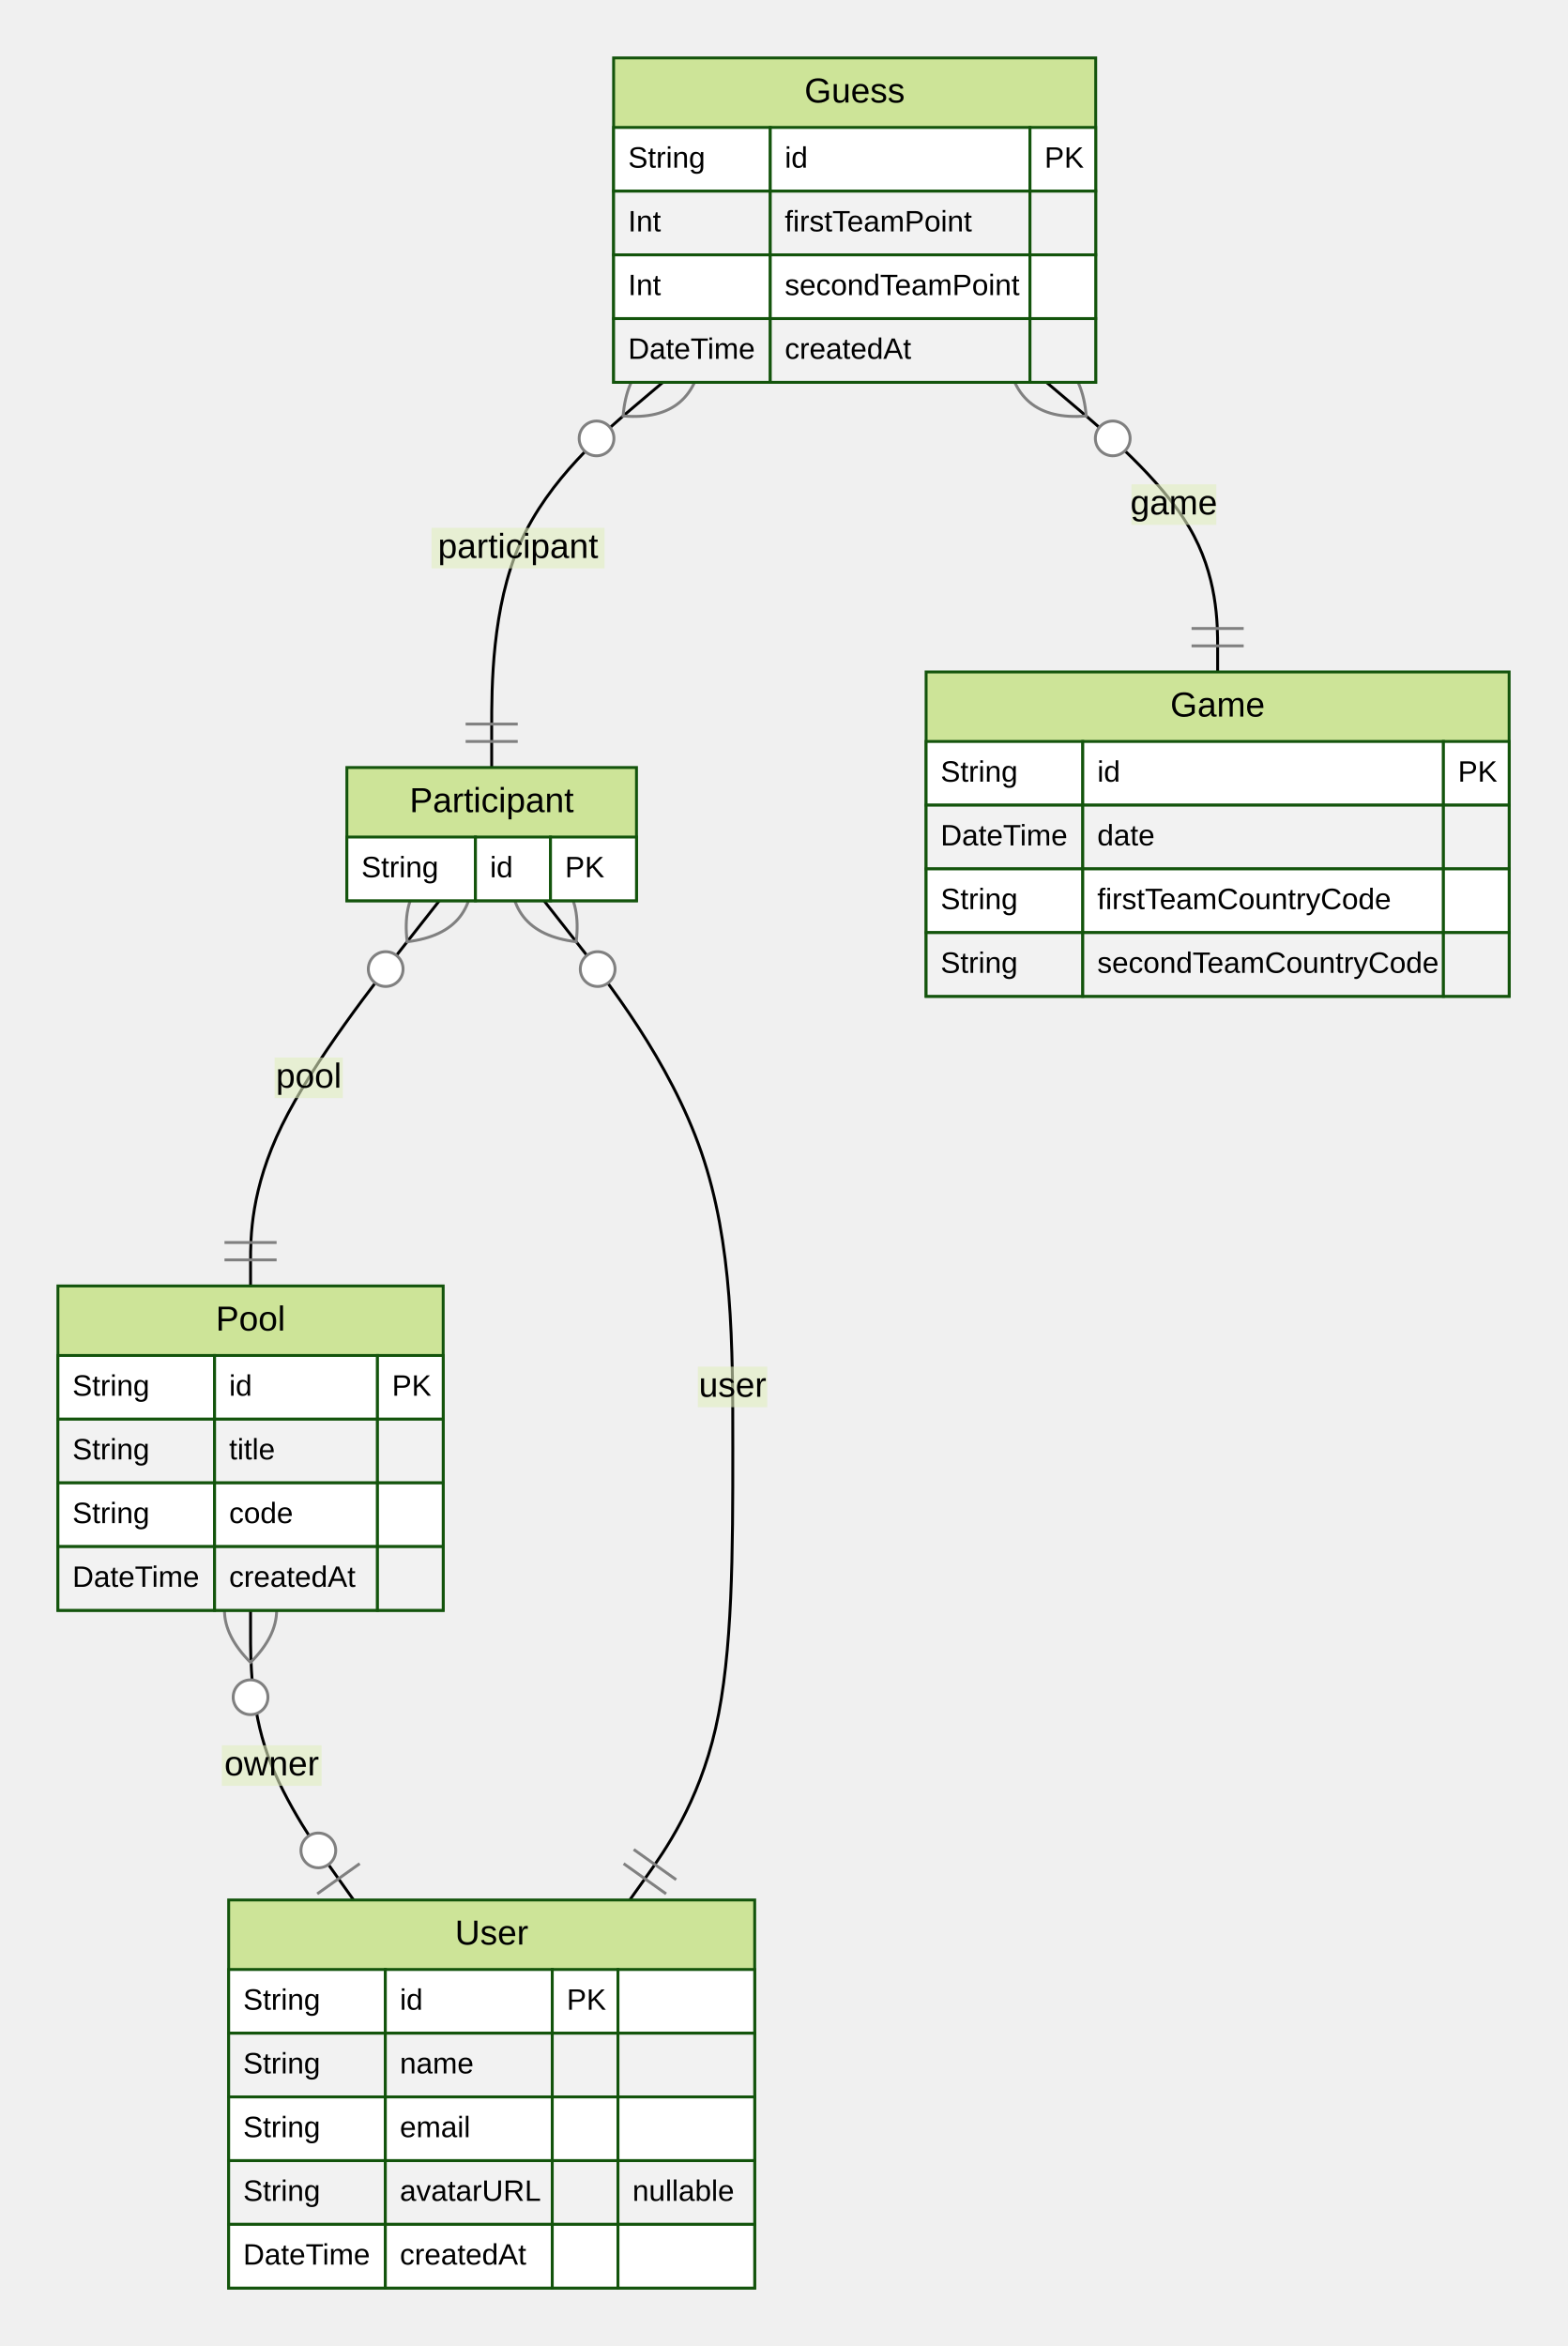
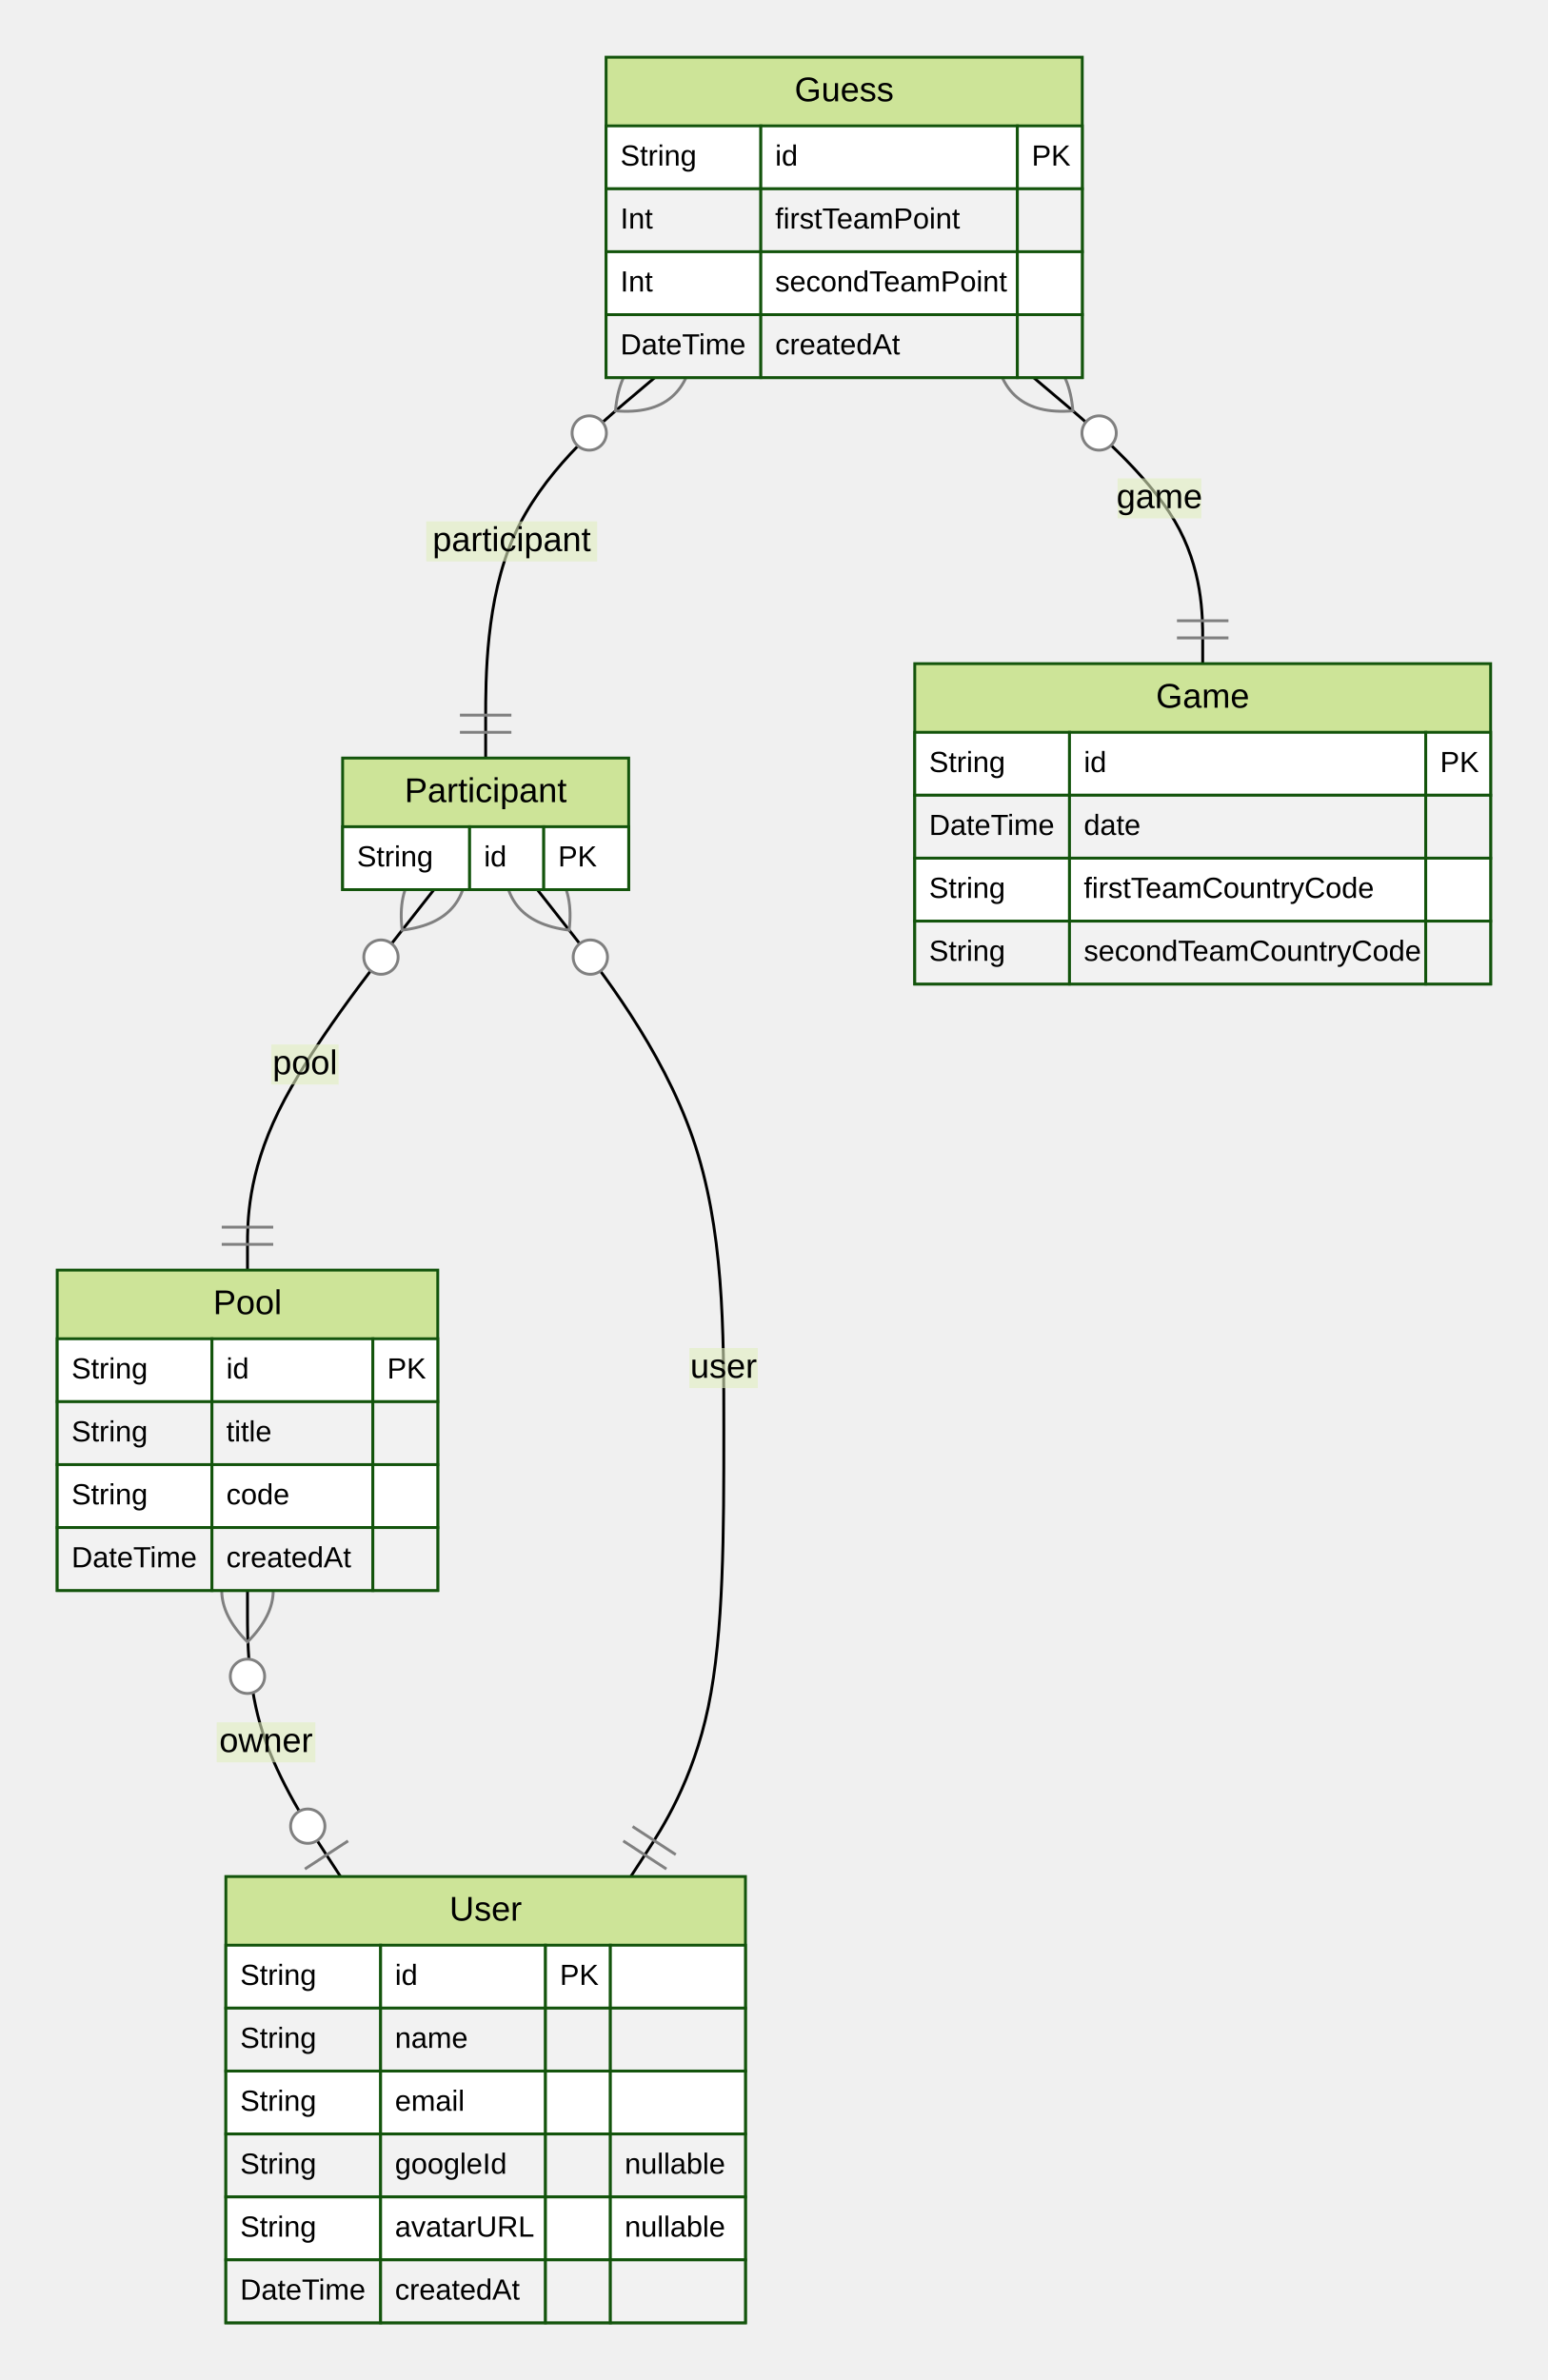
- <svg xmlns="http://www.w3.org/2000/svg" aria-labelledby="chart-title-mermaid-0 chart-desc-mermaid-0" role="img" viewBox="0 0 541.082 810" style="max-width: 541.082px; background-color: white;" width="100%" id="mermaid-0">
+ <svg xmlns="http://www.w3.org/2000/svg" aria-labelledby="chart-title-mermaid-0 chart-desc-mermaid-0" role="img" viewBox="0 0 541.082 832" style="max-width: 541.082px; background-color: white;" width="100%" id="mermaid-0">
  <style>#mermaid-0 {font-family:"trebuchet ms",verdana,arial,sans-serif;font-size:16px;fill:#000000;}#mermaid-0 .error-icon{fill:#552222;}#mermaid-0 .error-text{fill:#552222;stroke:#552222;}#mermaid-0 .edge-thickness-normal{stroke-width:2px;}#mermaid-0 .edge-thickness-thick{stroke-width:3.5px;}#mermaid-0 .edge-pattern-solid{stroke-dasharray:0;}#mermaid-0 .edge-pattern-dashed{stroke-dasharray:3;}#mermaid-0 .edge-pattern-dotted{stroke-dasharray:2;}#mermaid-0 .marker{fill:#000000;stroke:#000000;}#mermaid-0 .marker.cross{stroke:#000000;}#mermaid-0 svg{font-family:"trebuchet ms",verdana,arial,sans-serif;font-size:16px;}#mermaid-0 .entityBox{fill:#cde498;stroke:#13540c;}#mermaid-0 .attributeBoxOdd{fill:#ffffff;stroke:#13540c;}#mermaid-0 .attributeBoxEven{fill:#f2f2f2;stroke:#13540c;}#mermaid-0 .relationshipLabelBox{fill:hsl(78.158, 58.462%, 84.51%);opacity:0.7;background-color:hsl(78.158, 58.462%, 84.51%);}#mermaid-0 .relationshipLabelBox rect{opacity:0.5;}#mermaid-0 .relationshipLine{stroke:#000000;}#mermaid-0 :root{--mermaid-font-family:"trebuchet ms",verdana,arial,sans-serif;}</style>
  <g />
  <defs>
    <marker orient="auto" markerHeight="18" markerWidth="18" refY="9" refX="0" id="ONLY_ONE_START">
      <path d="M9,0 L9,18 M15,0 L15,18" fill="none" stroke="gray" />
    </marker>
  </defs>
  <defs>
    <marker orient="auto" markerHeight="18" markerWidth="18" refY="9" refX="18" id="ONLY_ONE_END">
      <path d="M3,0 L3,18 M9,0 L9,18" fill="none" stroke="gray" />
    </marker>
  </defs>
  <defs>
    <marker orient="auto" markerHeight="18" markerWidth="30" refY="9" refX="0" id="ZERO_OR_ONE_START">
      <circle r="6" cy="9" cx="21" fill="white" stroke="gray" />
      <path d="M9,0 L9,18" fill="none" stroke="gray" />
    </marker>
  </defs>
  <defs>
    <marker orient="auto" markerHeight="18" markerWidth="30" refY="9" refX="30" id="ZERO_OR_ONE_END">
      <circle r="6" cy="9" cx="9" fill="white" stroke="gray" />
      <path d="M21,0 L21,18" fill="none" stroke="gray" />
    </marker>
  </defs>
  <defs>
    <marker orient="auto" markerHeight="36" markerWidth="45" refY="18" refX="18" id="ONE_OR_MORE_START">
      <path d="M0,18 Q 18,0 36,18 Q 18,36 0,18 M42,9 L42,27" fill="none" stroke="gray" />
    </marker>
  </defs>
  <defs>
    <marker orient="auto" markerHeight="36" markerWidth="45" refY="18" refX="27" id="ONE_OR_MORE_END">
      <path d="M3,9 L3,27 M9,18 Q27,0 45,18 Q27,36 9,18" fill="none" stroke="gray" />
    </marker>
  </defs>
  <defs>
    <marker orient="auto" markerHeight="36" markerWidth="57" refY="18" refX="18" id="ZERO_OR_MORE_START">
      <circle r="6" cy="18" cx="48" fill="white" stroke="gray" />
      <path d="M0,18 Q18,0 36,18 Q18,36 0,18" fill="none" stroke="gray" />
    </marker>
  </defs>
  <defs>
    <marker orient="auto" markerHeight="36" markerWidth="57" refY="18" refX="39" id="ZERO_OR_MORE_END">
      <circle r="6" cy="18" cx="9" fill="white" stroke="gray" />
      <path d="M21,18 Q39,0 57,18 Q39,36 21,18" fill="none" stroke="gray" />
    </marker>
  </defs>
-   <path marker-start="url(#ZERO_OR_MORE_START)" marker-end="url(#ZERO_OR_ONE_END)" fill="none" stroke="gray" d="M86.513,556L86.513,564.333C86.513,572.667,86.513,589.333,92.443,606C98.373,622.667,110.233,639.333,116.163,647.667L122.093,656" class="er relationshipLine" />
-   <path marker-start="url(#ZERO_OR_MORE_START)" marker-end="url(#ONLY_ONE_END)" fill="none" stroke="gray" d="M187.835,311L198.7,324.833C209.565,338.667,231.296,366.333,242.161,397.833C253.026,429.333,253.026,464.667,253.026,500C253.026,535.333,253.026,570.667,247.096,596.667C241.167,622.667,229.307,639.333,223.377,647.667L217.447,656" class="er relationshipLine" />
+   <path marker-start="url(#ZERO_OR_MORE_START)" marker-end="url(#ZERO_OR_ONE_END)" fill="none" stroke="gray" d="M86.513,556L86.513,564.333C86.513,572.667,86.513,589.333,91.934,606C97.354,622.667,108.195,639.333,113.615,647.667L119.035,656" class="er relationshipLine" />
+   <path marker-start="url(#ZERO_OR_MORE_START)" marker-end="url(#ONLY_ONE_END)" fill="none" stroke="gray" d="M187.835,311L198.7,324.833C209.565,338.667,231.296,366.333,242.161,397.833C253.026,429.333,253.026,464.667,253.026,500C253.026,535.333,253.026,570.667,247.606,596.667C242.186,622.667,231.345,639.333,225.925,647.667L220.504,656" class="er relationshipLine" />
  <path marker-start="url(#ZERO_OR_MORE_START)" marker-end="url(#ONLY_ONE_END)" fill="none" stroke="gray" d="M151.705,311L140.839,324.833C129.974,338.667,108.244,366.333,97.378,388.5C86.513,410.667,86.513,427.333,86.513,435.667L86.513,444" class="er relationshipLine" />
  <path marker-start="url(#ZERO_OR_MORE_START)" marker-end="url(#ONLY_ONE_END)" fill="none" stroke="gray" d="M361.309,132L371.162,140.333C381.015,148.667,400.72,165.333,410.573,182C420.426,198.667,420.426,215.333,420.426,223.667L420.426,232" class="er relationshipLine" />
  <path marker-start="url(#ZERO_OR_MORE_START)" marker-end="url(#ONLY_ONE_END)" fill="none" stroke="gray" d="M228.887,132L219.034,140.333C209.181,148.667,189.476,165.333,179.623,187.5C169.77,209.667,169.77,237.333,169.77,251.167L169.77,265" class="er relationshipLine" />
  <g transform="translate(20,444 )" id="Pool">
    <rect height="112" width="133.026" y="0" x="0" stroke="gray" fill-opacity="100%" fill="honeydew" class="er entityBox" />
    <text transform="translate(66.51321,12)" style="font-family: &quot;trebuchet ms&quot;, verdana, arial, sans-serif;; font-size: 12px" text-anchor="middle" dominant-baseline="middle" y="0" x="0" id="entity-Pool" class="er entityLabel">Pool</text>
    <rect height="22" width="54.096" y="24" x="0" stroke="gray" fill-opacity="100%" fill="honeydew" class="er attributeBoxOdd" />
    <text transform="translate(5,35)" style="font-family: &quot;trebuchet ms&quot;, verdana, arial, sans-serif;; font-size: 10.2px" text-anchor="left" dominant-baseline="middle" y="0" x="0" id="entity-Pool-attr-1-type" class="er entityLabel">String</text>
    <rect height="22" width="56.243" y="24" x="54.096" stroke="gray" fill-opacity="100%" fill="honeydew" class="er attributeBoxOdd" />
    <text transform="translate(59.09555,35)" style="font-family: &quot;trebuchet ms&quot;, verdana, arial, sans-serif;; font-size: 10.2px" text-anchor="left" dominant-baseline="middle" y="0" x="0" id="entity-Pool-attr-1-name" class="er entityLabel">id</text>
    <rect height="22" width="22.688" y="24" x="110.339" stroke="gray" fill-opacity="100%" fill="honeydew" class="er attributeBoxOdd" />
    <text transform="translate(115.3387,35)" style="font-family: &quot;trebuchet ms&quot;, verdana, arial, sans-serif;; font-size: 10.2px" text-anchor="left" dominant-baseline="middle" y="0" x="0" id="entity-Pool-attr-1-key" class="er entityLabel">PK</text>
    <rect height="22" width="54.096" y="46" x="0" stroke="gray" fill-opacity="100%" fill="honeydew" class="er attributeBoxEven" />
    <text transform="translate(5,57)" style="font-family: &quot;trebuchet ms&quot;, verdana, arial, sans-serif;; font-size: 10.2px" text-anchor="left" dominant-baseline="middle" y="0" x="0" id="entity-Pool-attr-2-type" class="er entityLabel">String</text>
    <rect height="22" width="56.243" y="46" x="54.096" stroke="gray" fill-opacity="100%" fill="honeydew" class="er attributeBoxEven" />
    <text transform="translate(59.09555,57)" style="font-family: &quot;trebuchet ms&quot;, verdana, arial, sans-serif;; font-size: 10.2px" text-anchor="left" dominant-baseline="middle" y="0" x="0" id="entity-Pool-attr-2-name" class="er entityLabel">title</text>
    <rect height="22" width="22.688" y="46" x="110.339" stroke="gray" fill-opacity="100%" fill="honeydew" class="er attributeBoxEven" />
    <text transform="translate(115.3387,57)" style="font-family: &quot;trebuchet ms&quot;, verdana, arial, sans-serif;; font-size: 10.2px" text-anchor="left" dominant-baseline="middle" y="0" x="0" id="entity-Pool-attr-2-key" class="er entityLabel" />
    <rect height="22" width="54.096" y="68" x="0" stroke="gray" fill-opacity="100%" fill="honeydew" class="er attributeBoxOdd" />
    <text transform="translate(5,79)" style="font-family: &quot;trebuchet ms&quot;, verdana, arial, sans-serif;; font-size: 10.2px" text-anchor="left" dominant-baseline="middle" y="0" x="0" id="entity-Pool-attr-3-type" class="er entityLabel">String</text>
    <rect height="22" width="56.243" y="68" x="54.096" stroke="gray" fill-opacity="100%" fill="honeydew" class="er attributeBoxOdd" />
    <text transform="translate(59.09555,79)" style="font-family: &quot;trebuchet ms&quot;, verdana, arial, sans-serif;; font-size: 10.2px" text-anchor="left" dominant-baseline="middle" y="0" x="0" id="entity-Pool-attr-3-name" class="er entityLabel">code</text>
    <rect height="22" width="22.688" y="68" x="110.339" stroke="gray" fill-opacity="100%" fill="honeydew" class="er attributeBoxOdd" />
    <text transform="translate(115.3387,79)" style="font-family: &quot;trebuchet ms&quot;, verdana, arial, sans-serif;; font-size: 10.2px" text-anchor="left" dominant-baseline="middle" y="0" x="0" id="entity-Pool-attr-3-key" class="er entityLabel" />
    <rect height="22" width="54.096" y="90" x="0" stroke="gray" fill-opacity="100%" fill="honeydew" class="er attributeBoxEven" />
    <text transform="translate(5,101)" style="font-family: &quot;trebuchet ms&quot;, verdana, arial, sans-serif;; font-size: 10.2px" text-anchor="left" dominant-baseline="middle" y="0" x="0" id="entity-Pool-attr-4-type" class="er entityLabel">DateTime</text>
    <rect height="22" width="56.243" y="90" x="54.096" stroke="gray" fill-opacity="100%" fill="honeydew" class="er attributeBoxEven" />
    <text transform="translate(59.09555,101)" style="font-family: &quot;trebuchet ms&quot;, verdana, arial, sans-serif;; font-size: 10.2px" text-anchor="left" dominant-baseline="middle" y="0" x="0" id="entity-Pool-attr-4-name" class="er entityLabel">createdAt</text>
    <rect height="22" width="22.688" y="90" x="110.339" stroke="gray" fill-opacity="100%" fill="honeydew" class="er attributeBoxEven" />
    <text transform="translate(115.3387,101)" style="font-family: &quot;trebuchet ms&quot;, verdana, arial, sans-serif;; font-size: 10.2px" text-anchor="left" dominant-baseline="middle" y="0" x="0" id="entity-Pool-attr-4-key" class="er entityLabel" />
  </g>
  <g transform="translate(119.7698,265 )" id="Participant">
    <rect height="46" width="100" y="0" x="0" stroke="gray" fill-opacity="100%" fill="honeydew" class="er entityBox" />
    <text transform="translate(50,12)" style="font-family: &quot;trebuchet ms&quot;, verdana, arial, sans-serif;; font-size: 12px" text-anchor="middle" dominant-baseline="middle" y="0" x="0" id="entity-Participant" class="er entityLabel">Participant</text>
    <rect height="22" width="44.399" y="24" x="0" stroke="gray" fill-opacity="100%" fill="honeydew" class="er attributeBoxOdd" />
    <text transform="translate(5,35)" style="font-family: &quot;trebuchet ms&quot;, verdana, arial, sans-serif;; font-size: 10.2px" text-anchor="left" dominant-baseline="middle" y="0" x="0" id="entity-Participant-attr-1-type" class="er entityLabel">String</text>
    <rect height="22" width="25.911" y="24" x="44.399" stroke="gray" fill-opacity="100%" fill="honeydew" class="er attributeBoxOdd" />
    <text transform="translate(49.39862,35)" style="font-family: &quot;trebuchet ms&quot;, verdana, arial, sans-serif;; font-size: 10.2px" text-anchor="left" dominant-baseline="middle" y="0" x="0" id="entity-Participant-attr-1-name" class="er entityLabel">id</text>
    <rect height="22" width="29.69" y="24" x="70.31" stroke="gray" fill-opacity="100%" fill="honeydew" class="er attributeBoxOdd" />
    <text transform="translate(75.30976,35)" style="font-family: &quot;trebuchet ms&quot;, verdana, arial, sans-serif;; font-size: 10.2px" text-anchor="left" dominant-baseline="middle" y="0" x="0" id="entity-Participant-attr-1-key" class="er entityLabel">PK</text>
  </g>
  <g transform="translate(78.95609,656 )" id="User">
-     <rect height="134" width="181.627" y="0" x="0" stroke="gray" fill-opacity="100%" fill="honeydew" class="er entityBox" />
+     <rect height="156" width="181.627" y="0" x="0" stroke="gray" fill-opacity="100%" fill="honeydew" class="er entityBox" />
    <text transform="translate(90.81373,12)" style="font-family: &quot;trebuchet ms&quot;, verdana, arial, sans-serif;; font-size: 12px" text-anchor="middle" dominant-baseline="middle" y="0" x="0" id="entity-User" class="er entityLabel">User</text>
    <rect height="22" width="54.096" y="24" x="0" stroke="gray" fill-opacity="100%" fill="honeydew" class="er attributeBoxOdd" />
    <text transform="translate(5,35)" style="font-family: &quot;trebuchet ms&quot;, verdana, arial, sans-serif;; font-size: 10.2px" text-anchor="left" dominant-baseline="middle" y="0" x="0" id="entity-User-attr-1-type" class="er entityLabel">String</text>
    <rect height="22" width="57.632" y="24" x="54.096" stroke="gray" fill-opacity="100%" fill="honeydew" class="er attributeBoxOdd" />
    <text transform="translate(59.09555,35)" style="font-family: &quot;trebuchet ms&quot;, verdana, arial, sans-serif;; font-size: 10.2px" text-anchor="left" dominant-baseline="middle" y="0" x="0" id="entity-User-attr-1-name" class="er entityLabel">id</text>
    <rect height="22" width="22.688" y="24" x="111.727" stroke="gray" fill-opacity="100%" fill="honeydew" class="er attributeBoxOdd" />
    <text transform="translate(116.7272,35)" style="font-family: &quot;trebuchet ms&quot;, verdana, arial, sans-serif;; font-size: 10.2px" text-anchor="left" dominant-baseline="middle" y="0" x="0" id="entity-User-attr-1-key" class="er entityLabel">PK</text>
    <rect height="22" width="47.213" y="24" x="134.415" stroke="gray" fill-opacity="100%" fill="honeydew" class="er attributeBoxOdd" />
    <text transform="translate(139.4149,35)" style="font-family: &quot;trebuchet ms&quot;, verdana, arial, sans-serif;; font-size: 10.2px" text-anchor="left" dominant-baseline="middle" y="0" x="0" id="entity-User-attr-1-comment" class="er entityLabel" />
    <rect height="22" width="54.096" y="46" x="0" stroke="gray" fill-opacity="100%" fill="honeydew" class="er attributeBoxEven" />
    <text transform="translate(5,57)" style="font-family: &quot;trebuchet ms&quot;, verdana, arial, sans-serif;; font-size: 10.2px" text-anchor="left" dominant-baseline="middle" y="0" x="0" id="entity-User-attr-2-type" class="er entityLabel">String</text>
    <rect height="22" width="57.632" y="46" x="54.096" stroke="gray" fill-opacity="100%" fill="honeydew" class="er attributeBoxEven" />
    <text transform="translate(59.09555,57)" style="font-family: &quot;trebuchet ms&quot;, verdana, arial, sans-serif;; font-size: 10.2px" text-anchor="left" dominant-baseline="middle" y="0" x="0" id="entity-User-attr-2-name" class="er entityLabel">name</text>
    <rect height="22" width="22.688" y="46" x="111.727" stroke="gray" fill-opacity="100%" fill="honeydew" class="er attributeBoxEven" />
    <text transform="translate(116.7272,57)" style="font-family: &quot;trebuchet ms&quot;, verdana, arial, sans-serif;; font-size: 10.2px" text-anchor="left" dominant-baseline="middle" y="0" x="0" id="entity-User-attr-2-key" class="er entityLabel" />
    <rect height="22" width="47.213" y="46" x="134.415" stroke="gray" fill-opacity="100%" fill="honeydew" class="er attributeBoxEven" />
    <text transform="translate(139.4149,57)" style="font-family: &quot;trebuchet ms&quot;, verdana, arial, sans-serif;; font-size: 10.2px" text-anchor="left" dominant-baseline="middle" y="0" x="0" id="entity-User-attr-2-comment" class="er entityLabel" />
    <rect height="22" width="54.096" y="68" x="0" stroke="gray" fill-opacity="100%" fill="honeydew" class="er attributeBoxOdd" />
    <text transform="translate(5,79)" style="font-family: &quot;trebuchet ms&quot;, verdana, arial, sans-serif;; font-size: 10.2px" text-anchor="left" dominant-baseline="middle" y="0" x="0" id="entity-User-attr-3-type" class="er entityLabel">String</text>
    <rect height="22" width="57.632" y="68" x="54.096" stroke="gray" fill-opacity="100%" fill="honeydew" class="er attributeBoxOdd" />
    <text transform="translate(59.09555,79)" style="font-family: &quot;trebuchet ms&quot;, verdana, arial, sans-serif;; font-size: 10.2px" text-anchor="left" dominant-baseline="middle" y="0" x="0" id="entity-User-attr-3-name" class="er entityLabel">email</text>
    <rect height="22" width="22.688" y="68" x="111.727" stroke="gray" fill-opacity="100%" fill="honeydew" class="er attributeBoxOdd" />
    <text transform="translate(116.7272,79)" style="font-family: &quot;trebuchet ms&quot;, verdana, arial, sans-serif;; font-size: 10.2px" text-anchor="left" dominant-baseline="middle" y="0" x="0" id="entity-User-attr-3-key" class="er entityLabel" />
    <rect height="22" width="47.213" y="68" x="134.415" stroke="gray" fill-opacity="100%" fill="honeydew" class="er attributeBoxOdd" />
    <text transform="translate(139.4149,79)" style="font-family: &quot;trebuchet ms&quot;, verdana, arial, sans-serif;; font-size: 10.2px" text-anchor="left" dominant-baseline="middle" y="0" x="0" id="entity-User-attr-3-comment" class="er entityLabel" />
    <rect height="22" width="54.096" y="90" x="0" stroke="gray" fill-opacity="100%" fill="honeydew" class="er attributeBoxEven" />
    <text transform="translate(5,101)" style="font-family: &quot;trebuchet ms&quot;, verdana, arial, sans-serif;; font-size: 10.2px" text-anchor="left" dominant-baseline="middle" y="0" x="0" id="entity-User-attr-4-type" class="er entityLabel">String</text>
    <rect height="22" width="57.632" y="90" x="54.096" stroke="gray" fill-opacity="100%" fill="honeydew" class="er attributeBoxEven" />
-     <text transform="translate(59.09555,101)" style="font-family: &quot;trebuchet ms&quot;, verdana, arial, sans-serif;; font-size: 10.2px" text-anchor="left" dominant-baseline="middle" y="0" x="0" id="entity-User-attr-4-name" class="er entityLabel">avatarURL</text>
+     <text transform="translate(59.09555,101)" style="font-family: &quot;trebuchet ms&quot;, verdana, arial, sans-serif;; font-size: 10.2px" text-anchor="left" dominant-baseline="middle" y="0" x="0" id="entity-User-attr-4-name" class="er entityLabel">googleId</text>
    <rect height="22" width="22.688" y="90" x="111.727" stroke="gray" fill-opacity="100%" fill="honeydew" class="er attributeBoxEven" />
    <text transform="translate(116.7272,101)" style="font-family: &quot;trebuchet ms&quot;, verdana, arial, sans-serif;; font-size: 10.2px" text-anchor="left" dominant-baseline="middle" y="0" x="0" id="entity-User-attr-4-key" class="er entityLabel" />
    <rect height="22" width="47.213" y="90" x="134.415" stroke="gray" fill-opacity="100%" fill="honeydew" class="er attributeBoxEven" />
    <text transform="translate(139.4149,101)" style="font-family: &quot;trebuchet ms&quot;, verdana, arial, sans-serif;; font-size: 10.2px" text-anchor="left" dominant-baseline="middle" y="0" x="0" id="entity-User-attr-4-comment" class="er entityLabel">nullable</text>
    <rect height="22" width="54.096" y="112" x="0" stroke="gray" fill-opacity="100%" fill="honeydew" class="er attributeBoxOdd" />
-     <text transform="translate(5,123)" style="font-family: &quot;trebuchet ms&quot;, verdana, arial, sans-serif;; font-size: 10.2px" text-anchor="left" dominant-baseline="middle" y="0" x="0" id="entity-User-attr-5-type" class="er entityLabel">DateTime</text>
+     <text transform="translate(5,123)" style="font-family: &quot;trebuchet ms&quot;, verdana, arial, sans-serif;; font-size: 10.2px" text-anchor="left" dominant-baseline="middle" y="0" x="0" id="entity-User-attr-5-type" class="er entityLabel">String</text>
    <rect height="22" width="57.632" y="112" x="54.096" stroke="gray" fill-opacity="100%" fill="honeydew" class="er attributeBoxOdd" />
-     <text transform="translate(59.09555,123)" style="font-family: &quot;trebuchet ms&quot;, verdana, arial, sans-serif;; font-size: 10.2px" text-anchor="left" dominant-baseline="middle" y="0" x="0" id="entity-User-attr-5-name" class="er entityLabel">createdAt</text>
+     <text transform="translate(59.09555,123)" style="font-family: &quot;trebuchet ms&quot;, verdana, arial, sans-serif;; font-size: 10.2px" text-anchor="left" dominant-baseline="middle" y="0" x="0" id="entity-User-attr-5-name" class="er entityLabel">avatarURL</text>
    <rect height="22" width="22.688" y="112" x="111.727" stroke="gray" fill-opacity="100%" fill="honeydew" class="er attributeBoxOdd" />
    <text transform="translate(116.7272,123)" style="font-family: &quot;trebuchet ms&quot;, verdana, arial, sans-serif;; font-size: 10.2px" text-anchor="left" dominant-baseline="middle" y="0" x="0" id="entity-User-attr-5-key" class="er entityLabel" />
    <rect height="22" width="47.213" y="112" x="134.415" stroke="gray" fill-opacity="100%" fill="honeydew" class="er attributeBoxOdd" />
-     <text transform="translate(139.4149,123)" style="font-family: &quot;trebuchet ms&quot;, verdana, arial, sans-serif;; font-size: 10.2px" text-anchor="left" dominant-baseline="middle" y="0" x="0" id="entity-User-attr-5-comment" class="er entityLabel" />
+     <text transform="translate(139.4149,123)" style="font-family: &quot;trebuchet ms&quot;, verdana, arial, sans-serif;; font-size: 10.2px" text-anchor="left" dominant-baseline="middle" y="0" x="0" id="entity-User-attr-5-comment" class="er entityLabel">nullable</text>
+     <rect height="22" width="54.096" y="134" x="0" stroke="gray" fill-opacity="100%" fill="honeydew" class="er attributeBoxEven" />
+     <text transform="translate(5,145)" style="font-family: &quot;trebuchet ms&quot;, verdana, arial, sans-serif;; font-size: 10.2px" text-anchor="left" dominant-baseline="middle" y="0" x="0" id="entity-User-attr-6-type" class="er entityLabel">DateTime</text>
+     <rect height="22" width="57.632" y="134" x="54.096" stroke="gray" fill-opacity="100%" fill="honeydew" class="er attributeBoxEven" />
+     <text transform="translate(59.09555,145)" style="font-family: &quot;trebuchet ms&quot;, verdana, arial, sans-serif;; font-size: 10.2px" text-anchor="left" dominant-baseline="middle" y="0" x="0" id="entity-User-attr-6-name" class="er entityLabel">createdAt</text>
+     <rect height="22" width="22.688" y="134" x="111.727" stroke="gray" fill-opacity="100%" fill="honeydew" class="er attributeBoxEven" />
+     <text transform="translate(116.7272,145)" style="font-family: &quot;trebuchet ms&quot;, verdana, arial, sans-serif;; font-size: 10.2px" text-anchor="left" dominant-baseline="middle" y="0" x="0" id="entity-User-attr-6-key" class="er entityLabel" />
+     <rect height="22" width="47.213" y="134" x="134.415" stroke="gray" fill-opacity="100%" fill="honeydew" class="er attributeBoxEven" />
+     <text transform="translate(139.4149,145)" style="font-family: &quot;trebuchet ms&quot;, verdana, arial, sans-serif;; font-size: 10.2px" text-anchor="left" dominant-baseline="middle" y="0" x="0" id="entity-User-attr-6-comment" class="er entityLabel" />
  </g>
  <g transform="translate(319.7698,232 )" id="Game">
    <rect height="112" width="201.312" y="0" x="0" stroke="gray" fill-opacity="100%" fill="honeydew" class="er entityBox" />
    <text transform="translate(100.6562,12)" style="font-family: &quot;trebuchet ms&quot;, verdana, arial, sans-serif;; font-size: 12px" text-anchor="middle" dominant-baseline="middle" y="0" x="0" id="entity-Game" class="er entityLabel">Game</text>
    <rect height="22" width="54.096" y="24" x="0" stroke="gray" fill-opacity="100%" fill="honeydew" class="er attributeBoxOdd" />
    <text transform="translate(5,35)" style="font-family: &quot;trebuchet ms&quot;, verdana, arial, sans-serif;; font-size: 10.2px" text-anchor="left" dominant-baseline="middle" y="0" x="0" id="entity-Game-attr-1-type" class="er entityLabel">String</text>
    <rect height="22" width="124.529" y="24" x="54.096" stroke="gray" fill-opacity="100%" fill="honeydew" class="er attributeBoxOdd" />
    <text transform="translate(59.09555,35)" style="font-family: &quot;trebuchet ms&quot;, verdana, arial, sans-serif;; font-size: 10.2px" text-anchor="left" dominant-baseline="middle" y="0" x="0" id="entity-Game-attr-1-name" class="er entityLabel">id</text>
    <rect height="22" width="22.688" y="24" x="178.625" stroke="gray" fill-opacity="100%" fill="honeydew" class="er attributeBoxOdd" />
    <text transform="translate(183.6248,35)" style="font-family: &quot;trebuchet ms&quot;, verdana, arial, sans-serif;; font-size: 10.2px" text-anchor="left" dominant-baseline="middle" y="0" x="0" id="entity-Game-attr-1-key" class="er entityLabel">PK</text>
    <rect height="22" width="54.096" y="46" x="0" stroke="gray" fill-opacity="100%" fill="honeydew" class="er attributeBoxEven" />
    <text transform="translate(5,57)" style="font-family: &quot;trebuchet ms&quot;, verdana, arial, sans-serif;; font-size: 10.2px" text-anchor="left" dominant-baseline="middle" y="0" x="0" id="entity-Game-attr-2-type" class="er entityLabel">DateTime</text>
    <rect height="22" width="124.529" y="46" x="54.096" stroke="gray" fill-opacity="100%" fill="honeydew" class="er attributeBoxEven" />
    <text transform="translate(59.09555,57)" style="font-family: &quot;trebuchet ms&quot;, verdana, arial, sans-serif;; font-size: 10.2px" text-anchor="left" dominant-baseline="middle" y="0" x="0" id="entity-Game-attr-2-name" class="er entityLabel">date</text>
    <rect height="22" width="22.688" y="46" x="178.625" stroke="gray" fill-opacity="100%" fill="honeydew" class="er attributeBoxEven" />
    <text transform="translate(183.6248,57)" style="font-family: &quot;trebuchet ms&quot;, verdana, arial, sans-serif;; font-size: 10.2px" text-anchor="left" dominant-baseline="middle" y="0" x="0" id="entity-Game-attr-2-key" class="er entityLabel" />
    <rect height="22" width="54.096" y="68" x="0" stroke="gray" fill-opacity="100%" fill="honeydew" class="er attributeBoxOdd" />
    <text transform="translate(5,79)" style="font-family: &quot;trebuchet ms&quot;, verdana, arial, sans-serif;; font-size: 10.2px" text-anchor="left" dominant-baseline="middle" y="0" x="0" id="entity-Game-attr-3-type" class="er entityLabel">String</text>
    <rect height="22" width="124.529" y="68" x="54.096" stroke="gray" fill-opacity="100%" fill="honeydew" class="er attributeBoxOdd" />
    <text transform="translate(59.09555,79)" style="font-family: &quot;trebuchet ms&quot;, verdana, arial, sans-serif;; font-size: 10.2px" text-anchor="left" dominant-baseline="middle" y="0" x="0" id="entity-Game-attr-3-name" class="er entityLabel">firstTeamCountryCode</text>
    <rect height="22" width="22.688" y="68" x="178.625" stroke="gray" fill-opacity="100%" fill="honeydew" class="er attributeBoxOdd" />
    <text transform="translate(183.6248,79)" style="font-family: &quot;trebuchet ms&quot;, verdana, arial, sans-serif;; font-size: 10.2px" text-anchor="left" dominant-baseline="middle" y="0" x="0" id="entity-Game-attr-3-key" class="er entityLabel" />
    <rect height="22" width="54.096" y="90" x="0" stroke="gray" fill-opacity="100%" fill="honeydew" class="er attributeBoxEven" />
    <text transform="translate(5,101)" style="font-family: &quot;trebuchet ms&quot;, verdana, arial, sans-serif;; font-size: 10.2px" text-anchor="left" dominant-baseline="middle" y="0" x="0" id="entity-Game-attr-4-type" class="er entityLabel">String</text>
    <rect height="22" width="124.529" y="90" x="54.096" stroke="gray" fill-opacity="100%" fill="honeydew" class="er attributeBoxEven" />
    <text transform="translate(59.09555,101)" style="font-family: &quot;trebuchet ms&quot;, verdana, arial, sans-serif;; font-size: 10.2px" text-anchor="left" dominant-baseline="middle" y="0" x="0" id="entity-Game-attr-4-name" class="er entityLabel">secondTeamCountryCode</text>
    <rect height="22" width="22.688" y="90" x="178.625" stroke="gray" fill-opacity="100%" fill="honeydew" class="er attributeBoxEven" />
    <text transform="translate(183.6248,101)" style="font-family: &quot;trebuchet ms&quot;, verdana, arial, sans-serif;; font-size: 10.2px" text-anchor="left" dominant-baseline="middle" y="0" x="0" id="entity-Game-attr-4-key" class="er entityLabel" />
  </g>
  <g transform="translate(211.8678,20 )" id="Guess">
    <rect height="112" width="166.46" y="0" x="0" stroke="gray" fill-opacity="100%" fill="honeydew" class="er entityBox" />
    <text transform="translate(83.23013,12)" style="font-family: &quot;trebuchet ms&quot;, verdana, arial, sans-serif;; font-size: 12px" text-anchor="middle" dominant-baseline="middle" y="0" x="0" id="entity-Guess" class="er entityLabel">Guess</text>
    <rect height="22" width="54.096" y="24" x="0" stroke="gray" fill-opacity="100%" fill="honeydew" class="er attributeBoxOdd" />
    <text transform="translate(5,35)" style="font-family: &quot;trebuchet ms&quot;, verdana, arial, sans-serif;; font-size: 10.2px" text-anchor="left" dominant-baseline="middle" y="0" x="0" id="entity-Guess-attr-1-type" class="er entityLabel">String</text>
    <rect height="22" width="89.677" y="24" x="54.096" stroke="gray" fill-opacity="100%" fill="honeydew" class="er attributeBoxOdd" />
    <text transform="translate(59.09555,35)" style="font-family: &quot;trebuchet ms&quot;, verdana, arial, sans-serif;; font-size: 10.2px" text-anchor="left" dominant-baseline="middle" y="0" x="0" id="entity-Guess-attr-1-name" class="er entityLabel">id</text>
    <rect height="22" width="22.688" y="24" x="143.773" stroke="gray" fill-opacity="100%" fill="honeydew" class="er attributeBoxOdd" />
    <text transform="translate(148.7726,35)" style="font-family: &quot;trebuchet ms&quot;, verdana, arial, sans-serif;; font-size: 10.2px" text-anchor="left" dominant-baseline="middle" y="0" x="0" id="entity-Guess-attr-1-key" class="er entityLabel">PK</text>
    <rect height="22" width="54.096" y="46" x="0" stroke="gray" fill-opacity="100%" fill="honeydew" class="er attributeBoxEven" />
    <text transform="translate(5,57)" style="font-family: &quot;trebuchet ms&quot;, verdana, arial, sans-serif;; font-size: 10.2px" text-anchor="left" dominant-baseline="middle" y="0" x="0" id="entity-Guess-attr-2-type" class="er entityLabel">Int</text>
    <rect height="22" width="89.677" y="46" x="54.096" stroke="gray" fill-opacity="100%" fill="honeydew" class="er attributeBoxEven" />
    <text transform="translate(59.09555,57)" style="font-family: &quot;trebuchet ms&quot;, verdana, arial, sans-serif;; font-size: 10.2px" text-anchor="left" dominant-baseline="middle" y="0" x="0" id="entity-Guess-attr-2-name" class="er entityLabel">firstTeamPoint</text>
    <rect height="22" width="22.688" y="46" x="143.773" stroke="gray" fill-opacity="100%" fill="honeydew" class="er attributeBoxEven" />
    <text transform="translate(148.7726,57)" style="font-family: &quot;trebuchet ms&quot;, verdana, arial, sans-serif;; font-size: 10.2px" text-anchor="left" dominant-baseline="middle" y="0" x="0" id="entity-Guess-attr-2-key" class="er entityLabel" />
    <rect height="22" width="54.096" y="68" x="0" stroke="gray" fill-opacity="100%" fill="honeydew" class="er attributeBoxOdd" />
    <text transform="translate(5,79)" style="font-family: &quot;trebuchet ms&quot;, verdana, arial, sans-serif;; font-size: 10.2px" text-anchor="left" dominant-baseline="middle" y="0" x="0" id="entity-Guess-attr-3-type" class="er entityLabel">Int</text>
    <rect height="22" width="89.677" y="68" x="54.096" stroke="gray" fill-opacity="100%" fill="honeydew" class="er attributeBoxOdd" />
    <text transform="translate(59.09555,79)" style="font-family: &quot;trebuchet ms&quot;, verdana, arial, sans-serif;; font-size: 10.2px" text-anchor="left" dominant-baseline="middle" y="0" x="0" id="entity-Guess-attr-3-name" class="er entityLabel">secondTeamPoint</text>
    <rect height="22" width="22.688" y="68" x="143.773" stroke="gray" fill-opacity="100%" fill="honeydew" class="er attributeBoxOdd" />
    <text transform="translate(148.7726,79)" style="font-family: &quot;trebuchet ms&quot;, verdana, arial, sans-serif;; font-size: 10.2px" text-anchor="left" dominant-baseline="middle" y="0" x="0" id="entity-Guess-attr-3-key" class="er entityLabel" />
    <rect height="22" width="54.096" y="90" x="0" stroke="gray" fill-opacity="100%" fill="honeydew" class="er attributeBoxEven" />
    <text transform="translate(5,101)" style="font-family: &quot;trebuchet ms&quot;, verdana, arial, sans-serif;; font-size: 10.2px" text-anchor="left" dominant-baseline="middle" y="0" x="0" id="entity-Guess-attr-4-type" class="er entityLabel">DateTime</text>
    <rect height="22" width="89.677" y="90" x="54.096" stroke="gray" fill-opacity="100%" fill="honeydew" class="er attributeBoxEven" />
    <text transform="translate(59.09555,101)" style="font-family: &quot;trebuchet ms&quot;, verdana, arial, sans-serif;; font-size: 10.2px" text-anchor="left" dominant-baseline="middle" y="0" x="0" id="entity-Guess-attr-4-name" class="er entityLabel">createdAt</text>
    <rect height="22" width="22.688" y="90" x="143.773" stroke="gray" fill-opacity="100%" fill="honeydew" class="er attributeBoxEven" />
    <text transform="translate(148.7726,101)" style="font-family: &quot;trebuchet ms&quot;, verdana, arial, sans-serif;; font-size: 10.2px" text-anchor="left" dominant-baseline="middle" y="0" x="0" id="entity-Guess-attr-4-key" class="er entityLabel" />
  </g>
-   <rect fill-opacity="85%" fill="white" height="14" width="34.471" y="602.592" x="76.574" class="er relationshipLabelBox" />
-   <text style="font-family: &quot;trebuchet ms&quot;, verdana, arial, sans-serif;; font-size: 12px" dominant-baseline="middle" text-anchor="middle" y="609.592" x="93.81" id="rel1" class="er relationshipLabel">owner</text>
-   <rect fill-opacity="85%" fill="white" height="14" width="23.959" y="471.862" x="240.96" class="er relationshipLabelBox" />
-   <text style="font-family: &quot;trebuchet ms&quot;, verdana, arial, sans-serif;; font-size: 12px" dominant-baseline="middle" text-anchor="middle" y="478.862" x="252.94" id="rel2" class="er relationshipLabel">user</text>
+   <rect fill-opacity="85%" fill="white" height="14" width="34.471" y="602.078" x="75.759" class="er relationshipLabelBox" />
+   <text style="font-family: &quot;trebuchet ms&quot;, verdana, arial, sans-serif;; font-size: 12px" dominant-baseline="middle" text-anchor="middle" y="609.078" x="92.994" id="rel1" class="er relationshipLabel">owner</text>
+   <rect fill-opacity="85%" fill="white" height="14" width="23.959" y="471.248" x="240.952" class="er relationshipLabelBox" />
+   <text style="font-family: &quot;trebuchet ms&quot;, verdana, arial, sans-serif;; font-size: 12px" dominant-baseline="middle" text-anchor="middle" y="478.248" x="252.932" id="rel2" class="er relationshipLabel">user</text>
  <rect fill-opacity="85%" fill="white" height="14" width="23.564" y="365.133" x="94.824" class="er relationshipLabelBox" />
  <text style="font-family: &quot;trebuchet ms&quot;, verdana, arial, sans-serif;; font-size: 12px" dominant-baseline="middle" text-anchor="middle" y="372.133" x="106.606" id="rel3" class="er relationshipLabel">pool</text>
  <rect fill-opacity="85%" fill="white" height="14" width="29.289" y="167.222" x="390.665" class="er relationshipLabelBox" />
  <text style="font-family: &quot;trebuchet ms&quot;, verdana, arial, sans-serif;; font-size: 12px" dominant-baseline="middle" text-anchor="middle" y="174.222" x="405.31" id="rel4" class="er relationshipLabel">game</text>
  <rect fill-opacity="85%" fill="white" height="14" width="59.744" y="182.256" x="148.995" class="er relationshipLabelBox" />
  <text style="font-family: &quot;trebuchet ms&quot;, verdana, arial, sans-serif;; font-size: 12px" dominant-baseline="middle" text-anchor="middle" y="189.256" x="178.867" id="rel5" class="er relationshipLabel">participant</text>
</svg>
